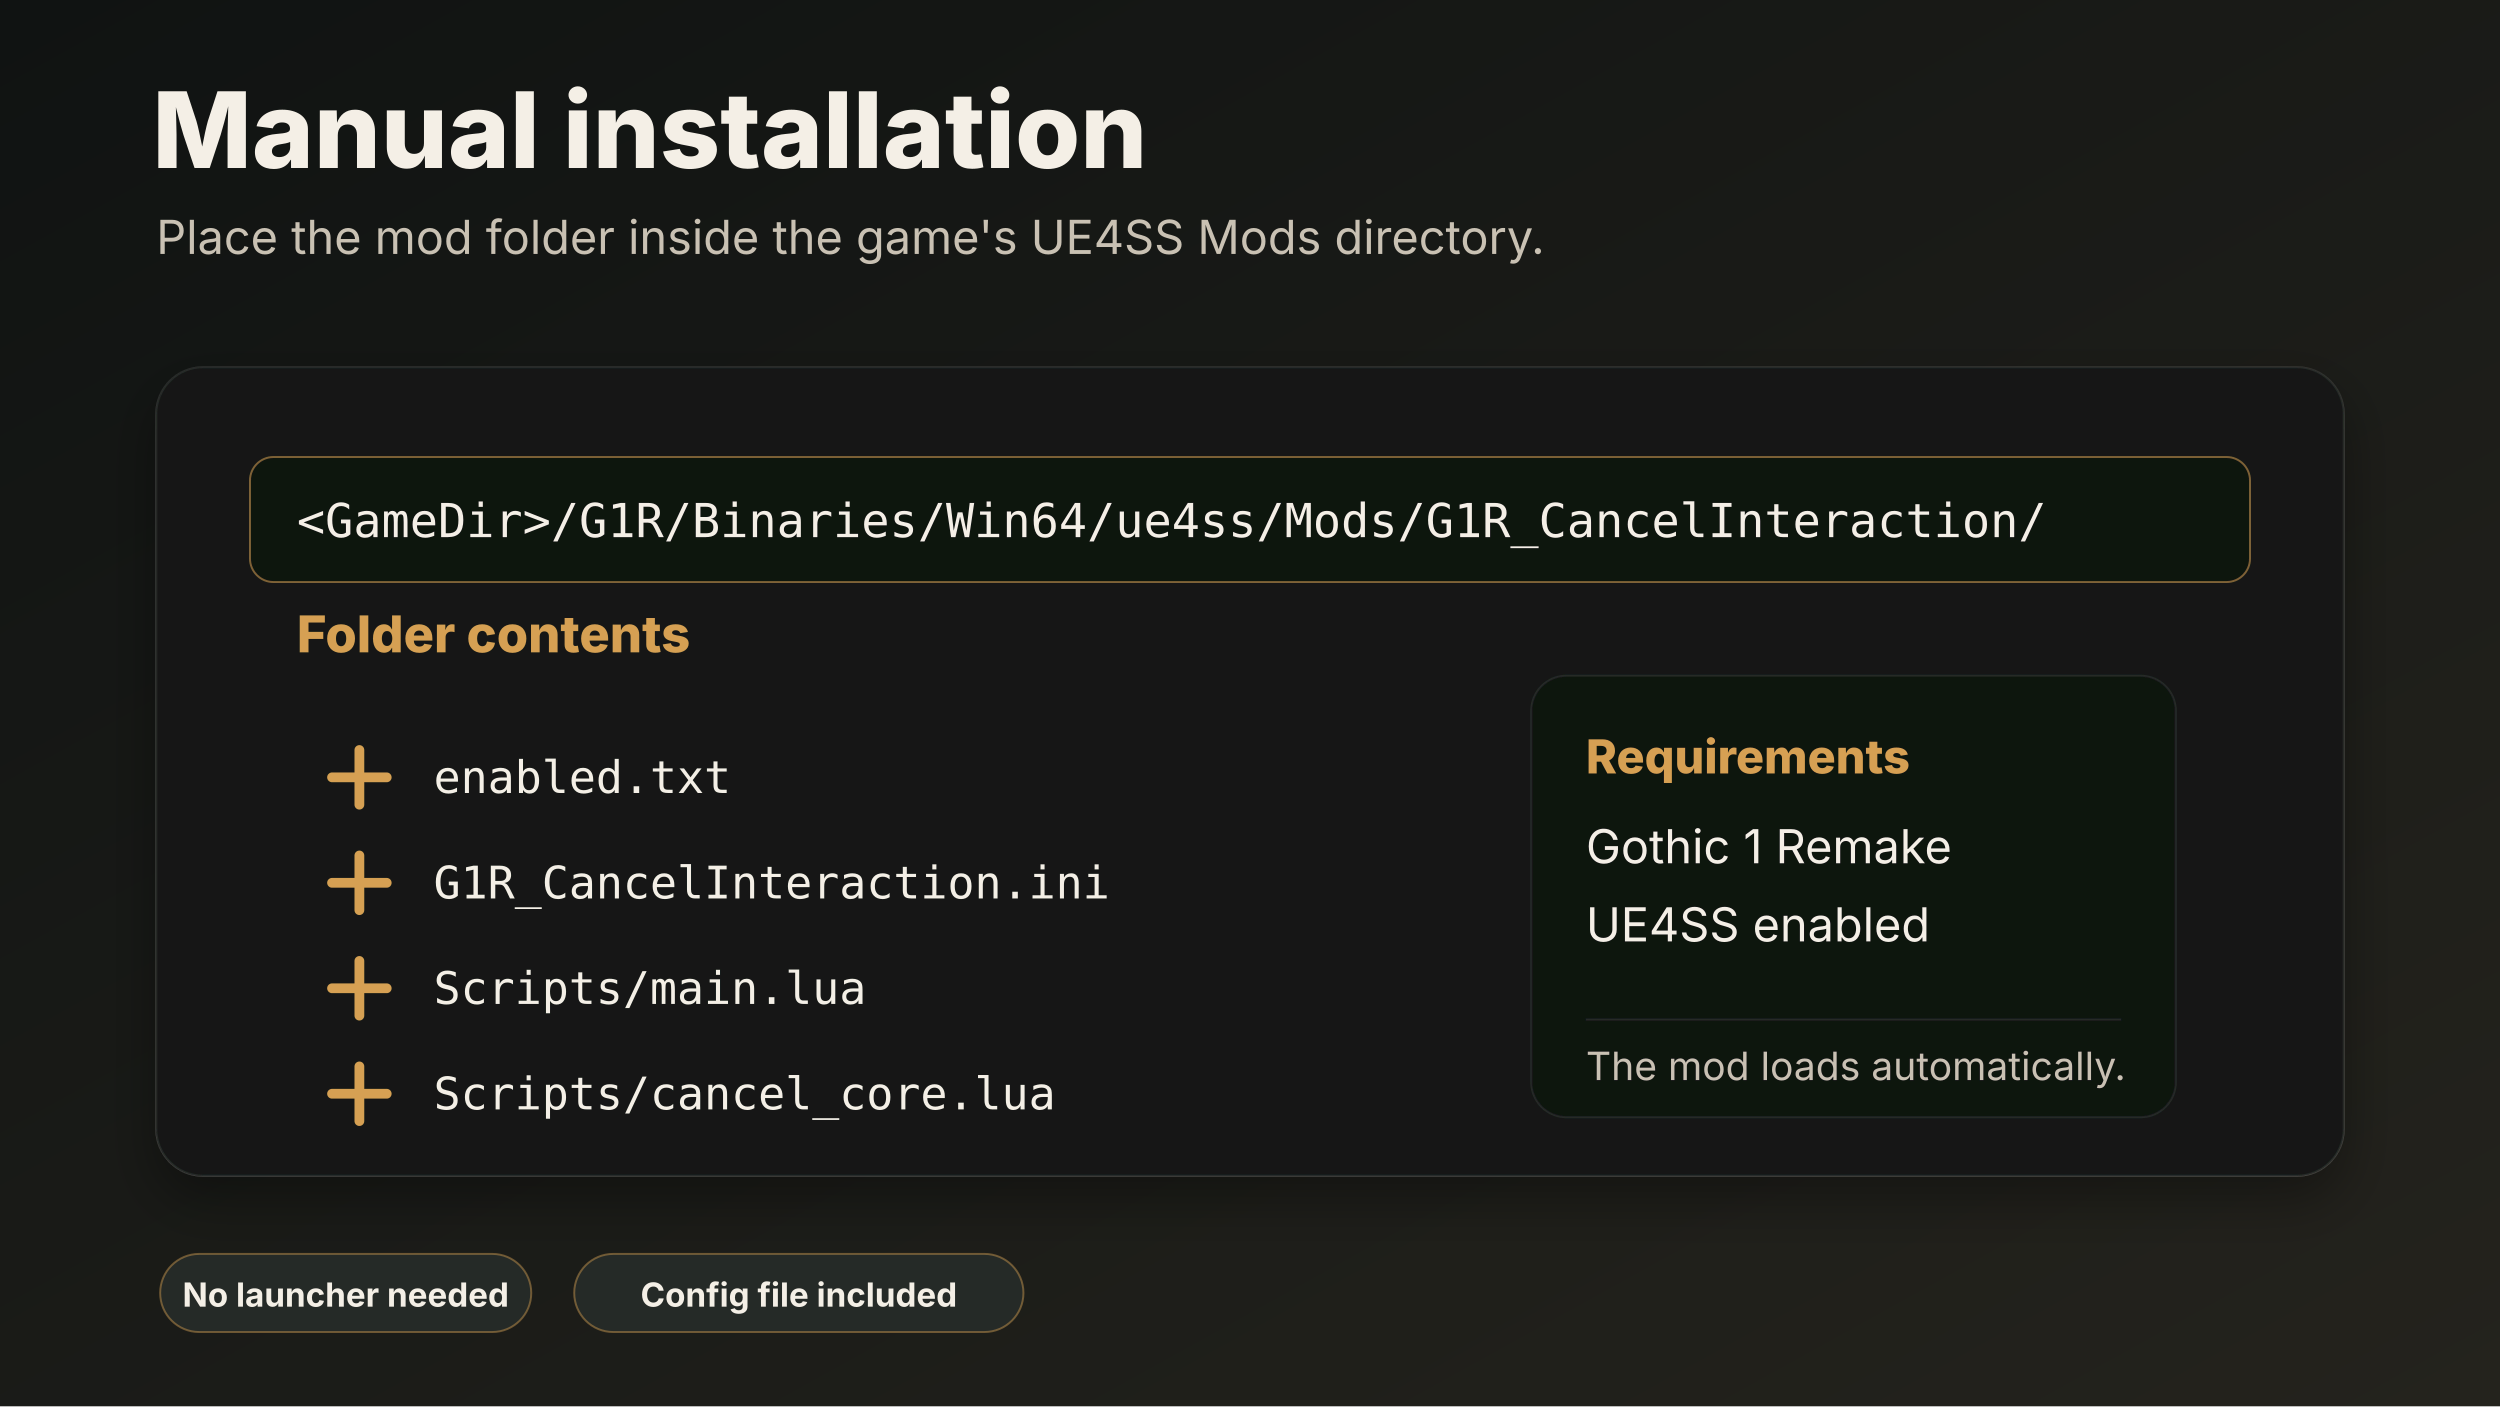
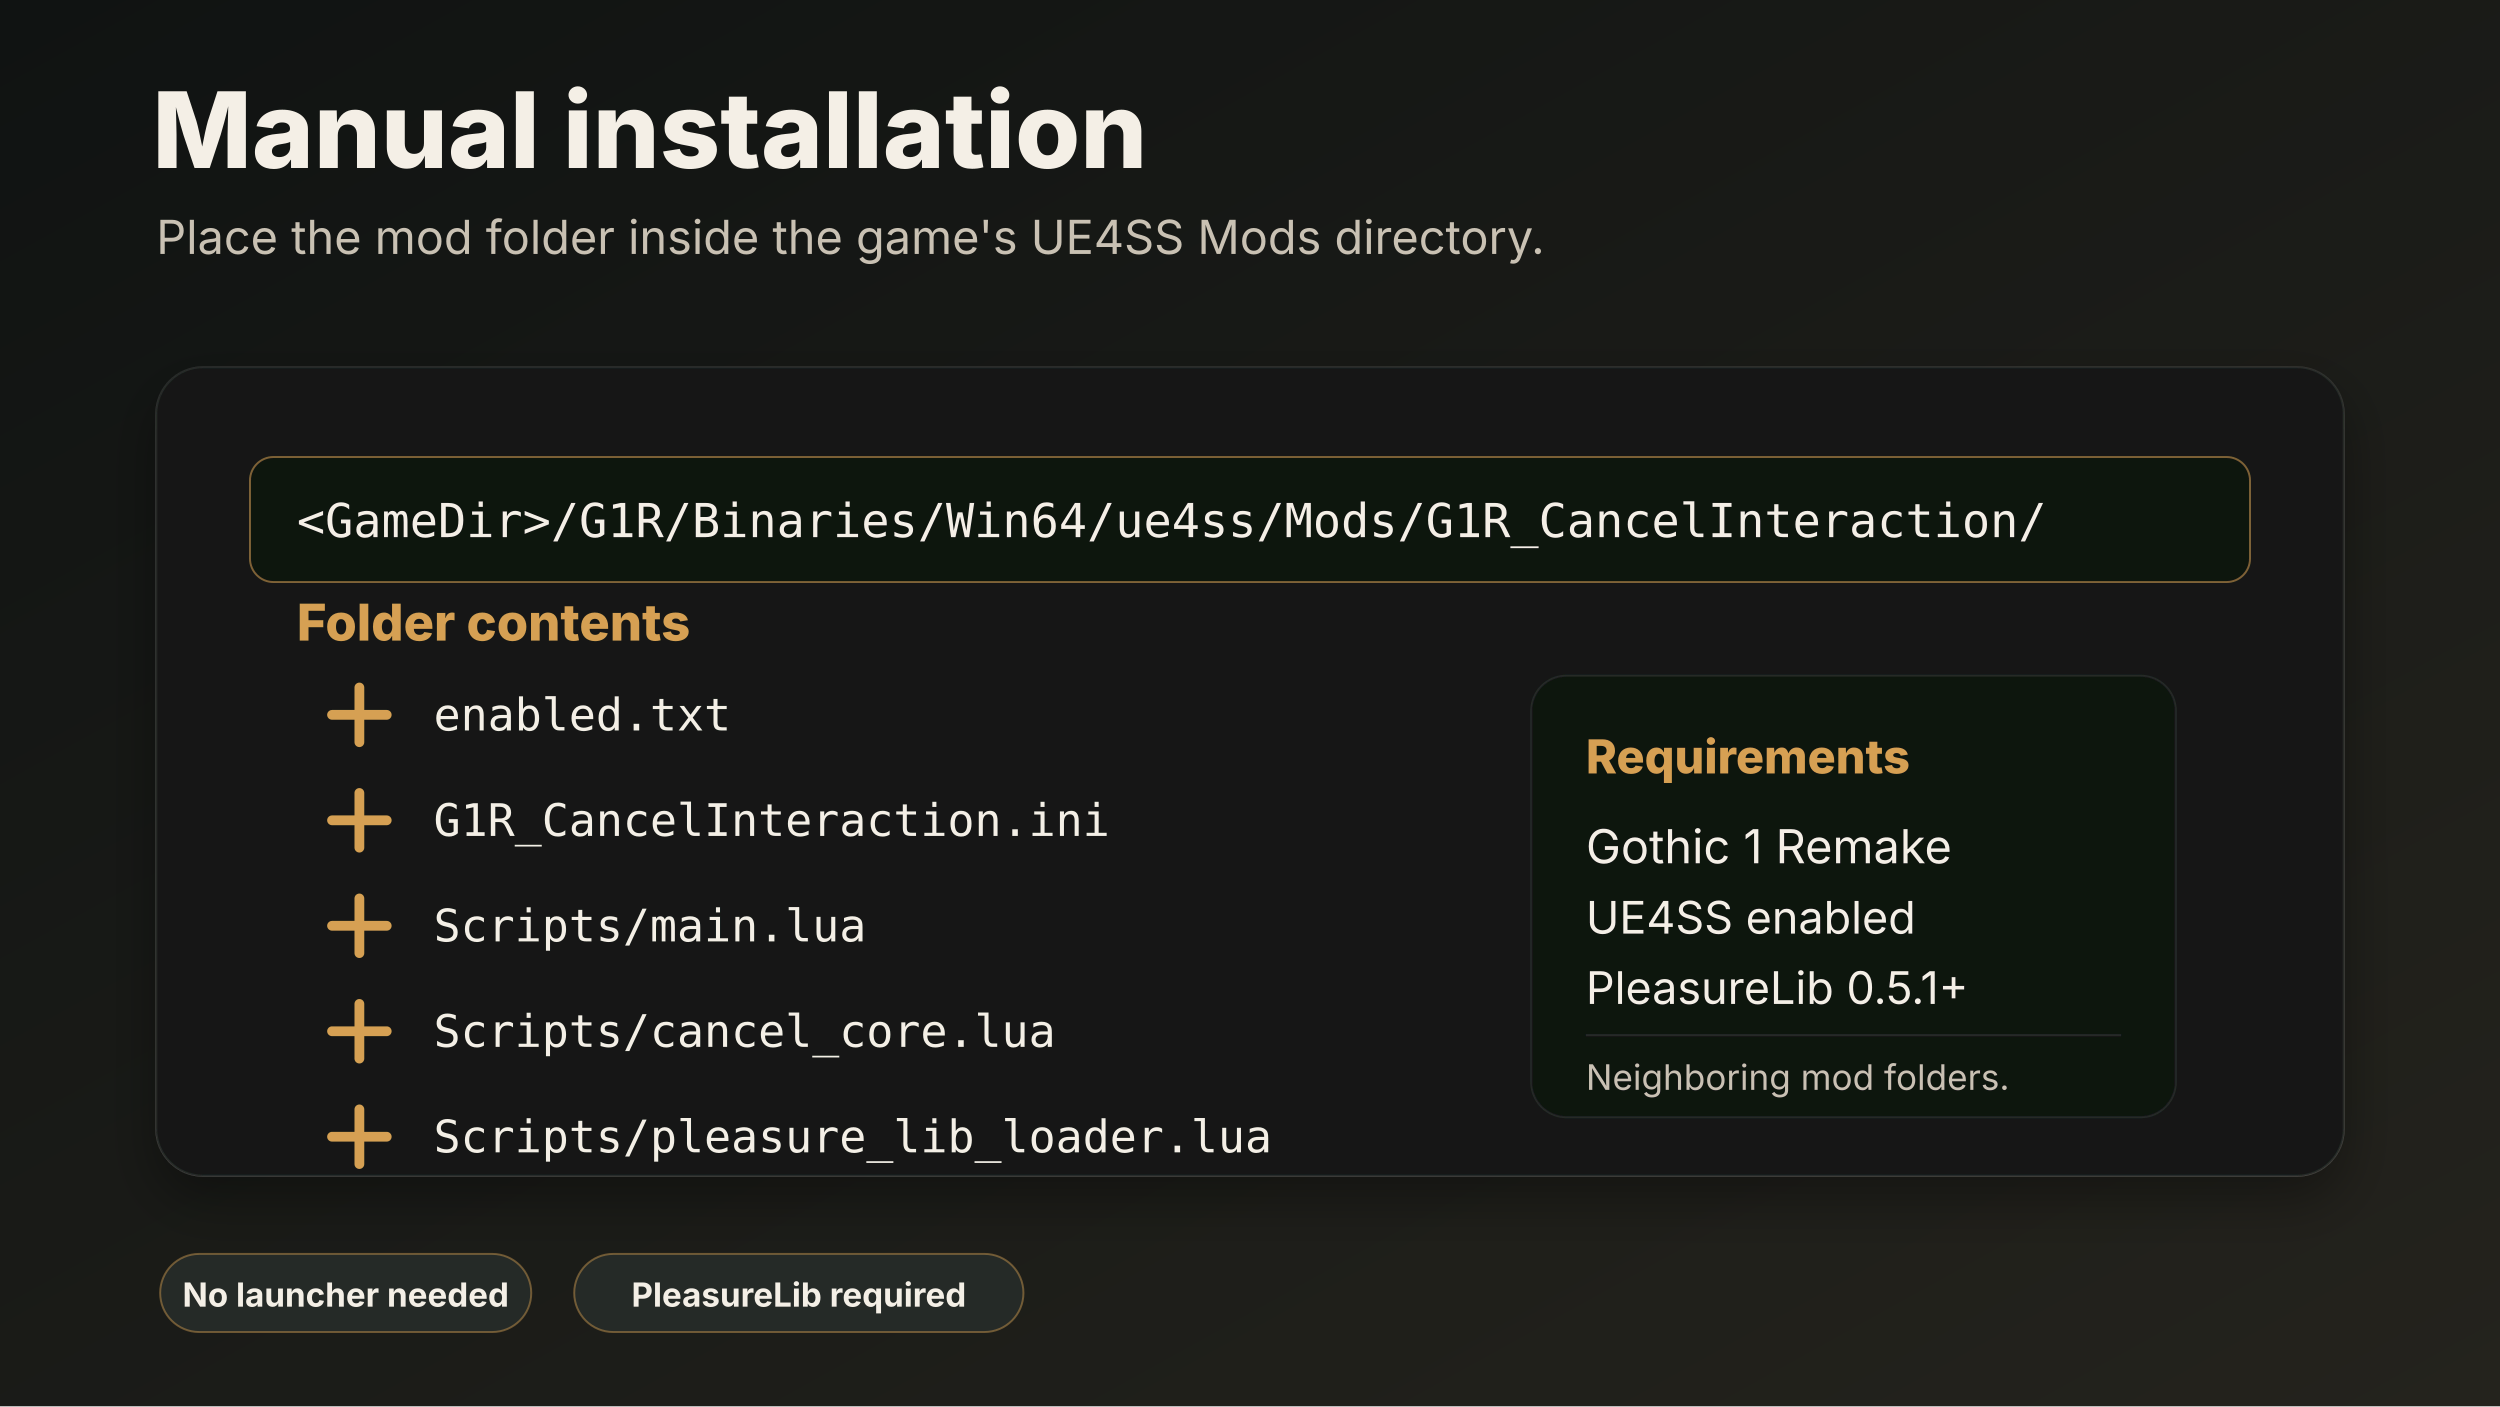
<svg xmlns="http://www.w3.org/2000/svg" width="1280" height="720" viewBox="0 0 1280 720">
  <defs>
    <linearGradient id="bg" x1="0" y1="0" x2="1" y2="1">
      <stop offset="0" stop-color="#101312" />
      <stop offset="1" stop-color="#24231d" />
    </linearGradient>
    <filter id="shadow" x="-15%" y="-15%" width="130%" height="130%">
      <feDropShadow dx="0" dy="12" stdDeviation="14" flood-color="#000" flood-opacity="0.35" />
    </filter>
  </defs>
  <rect width="1280" height="720" fill="url(#bg)" />
  <text x="78" y="86" fill="#f4efe6" font-family="Inter, Segoe UI, Arial, sans-serif" font-size="54" font-weight="800">Manual installation</text>
  <text x="80" y="130" fill="#c9c1b3" font-family="Inter, Segoe UI, Arial, sans-serif" font-size="24">Place the mod folder inside the game's UE4SS Mods directory.</text>
  <g transform="translate(80 188)" filter="url(#shadow)">
    <rect width="1120" height="414" rx="24" fill="#151917" stroke="#ffffff" stroke-opacity="0.08" />
    <g transform="translate(48 46)">
      <rect width="1024" height="64" rx="12" fill="#0f1211" stroke="#d6a052" stroke-opacity="0.55" />
      <text x="24" y="41" fill="#f4efe6" font-family="Consolas, Menlo, monospace" font-size="24">&lt;GameDir&gt;/G1R/Binaries/Win64/ue4ss/Mods/G1R_CancelInteraction/</text>
    </g>
-     <g transform="translate(72 146)" font-family="Inter, Segoe UI, Arial, sans-serif">
+     <g transform="translate(72 140)" font-family="Inter, Segoe UI, Arial, sans-serif">
      <text x="0" y="0" fill="#d6a052" font-size="26" font-weight="800">Folder contents</text>
-       <g transform="translate(0 42)" font-family="Consolas, Menlo, monospace" font-size="23">
+       <g transform="translate(0 16)" font-family="Consolas, Menlo, monospace" font-size="23">
        <path d="M18 22h28M32 8v28" stroke="#d6a052" stroke-width="5" stroke-linecap="round" />
        <text x="70" y="30" fill="#f4efe6">enabled.txt</text>
        <path d="M18 76h28M32 62v28" stroke="#d6a052" stroke-width="5" stroke-linecap="round" />
        <text x="70" y="84" fill="#f4efe6">G1R_CancelInteraction.ini</text>
        <path d="M18 130h28M32 116v28" stroke="#d6a052" stroke-width="5" stroke-linecap="round" />
        <text x="70" y="138" fill="#f4efe6">Scripts/main.lua</text>
        <path d="M18 184h28M32 170v28" stroke="#d6a052" stroke-width="5" stroke-linecap="round" />
        <text x="70" y="192" fill="#f4efe6">Scripts/cancel_core.lua</text>
+         <path d="M18 238h28M32 224v28" stroke="#d6a052" stroke-width="5" stroke-linecap="round" />
+         <text x="70" y="246" fill="#f4efe6">Scripts/pleasure_lib_loader.lua</text>
      </g>
    </g>
    <g transform="translate(704 158)">
      <rect width="330" height="226" rx="18" fill="#0f1211" stroke="#ffffff" stroke-opacity="0.08" />
      <text x="28" y="50" fill="#d6a052" font-family="Inter, Segoe UI, Arial, sans-serif" font-size="24" font-weight="800">Requirements</text>
      <text x="28" y="96" fill="#f4efe6" font-family="Inter, Segoe UI, Arial, sans-serif" font-size="24">Gothic 1 Remake</text>
-       <text x="28" y="136" fill="#f4efe6" font-family="Inter, Segoe UI, Arial, sans-serif" font-size="24">UE4SS enabled</text>
-       <path d="M28 176h274" stroke="#ffffff" stroke-opacity="0.1" />
-       <text x="28" y="207" fill="#c9c1b3" font-family="Inter, Segoe UI, Arial, sans-serif" font-size="20">The mod loads automatically.</text>
+       <text x="28" y="132" fill="#f4efe6" font-family="Inter, Segoe UI, Arial, sans-serif" font-size="23">UE4SS enabled</text>
+       <text x="28" y="168" fill="#f4efe6" font-family="Inter, Segoe UI, Arial, sans-serif" font-size="23">PleasureLib 0.5.1+</text>
+       <path d="M28 184h274" stroke="#ffffff" stroke-opacity="0.1" />
+       <text x="28" y="212" fill="#c9c1b3" font-family="Inter, Segoe UI, Arial, sans-serif" font-size="18">Neighboring mod folders.</text>
    </g>
  </g>
  <g transform="translate(82 642)">
    <rect width="190" height="40" rx="20" fill="#252a27" stroke="#d6a052" stroke-opacity="0.45" />
    <text x="95" y="27" text-anchor="middle" fill="#f4efe6" font-family="Inter, Segoe UI, Arial, sans-serif" font-size="17" font-weight="700">No launcher needed</text>
    <rect x="212" width="230" height="40" rx="20" fill="#252a27" stroke="#d6a052" stroke-opacity="0.45" />
-     <text x="327" y="27" text-anchor="middle" fill="#f4efe6" font-family="Inter, Segoe UI, Arial, sans-serif" font-size="17" font-weight="700">Config file included</text>
+     <text x="327" y="27" text-anchor="middle" fill="#f4efe6" font-family="Inter, Segoe UI, Arial, sans-serif" font-size="17" font-weight="700">PleasureLib required</text>
  </g>
</svg>
